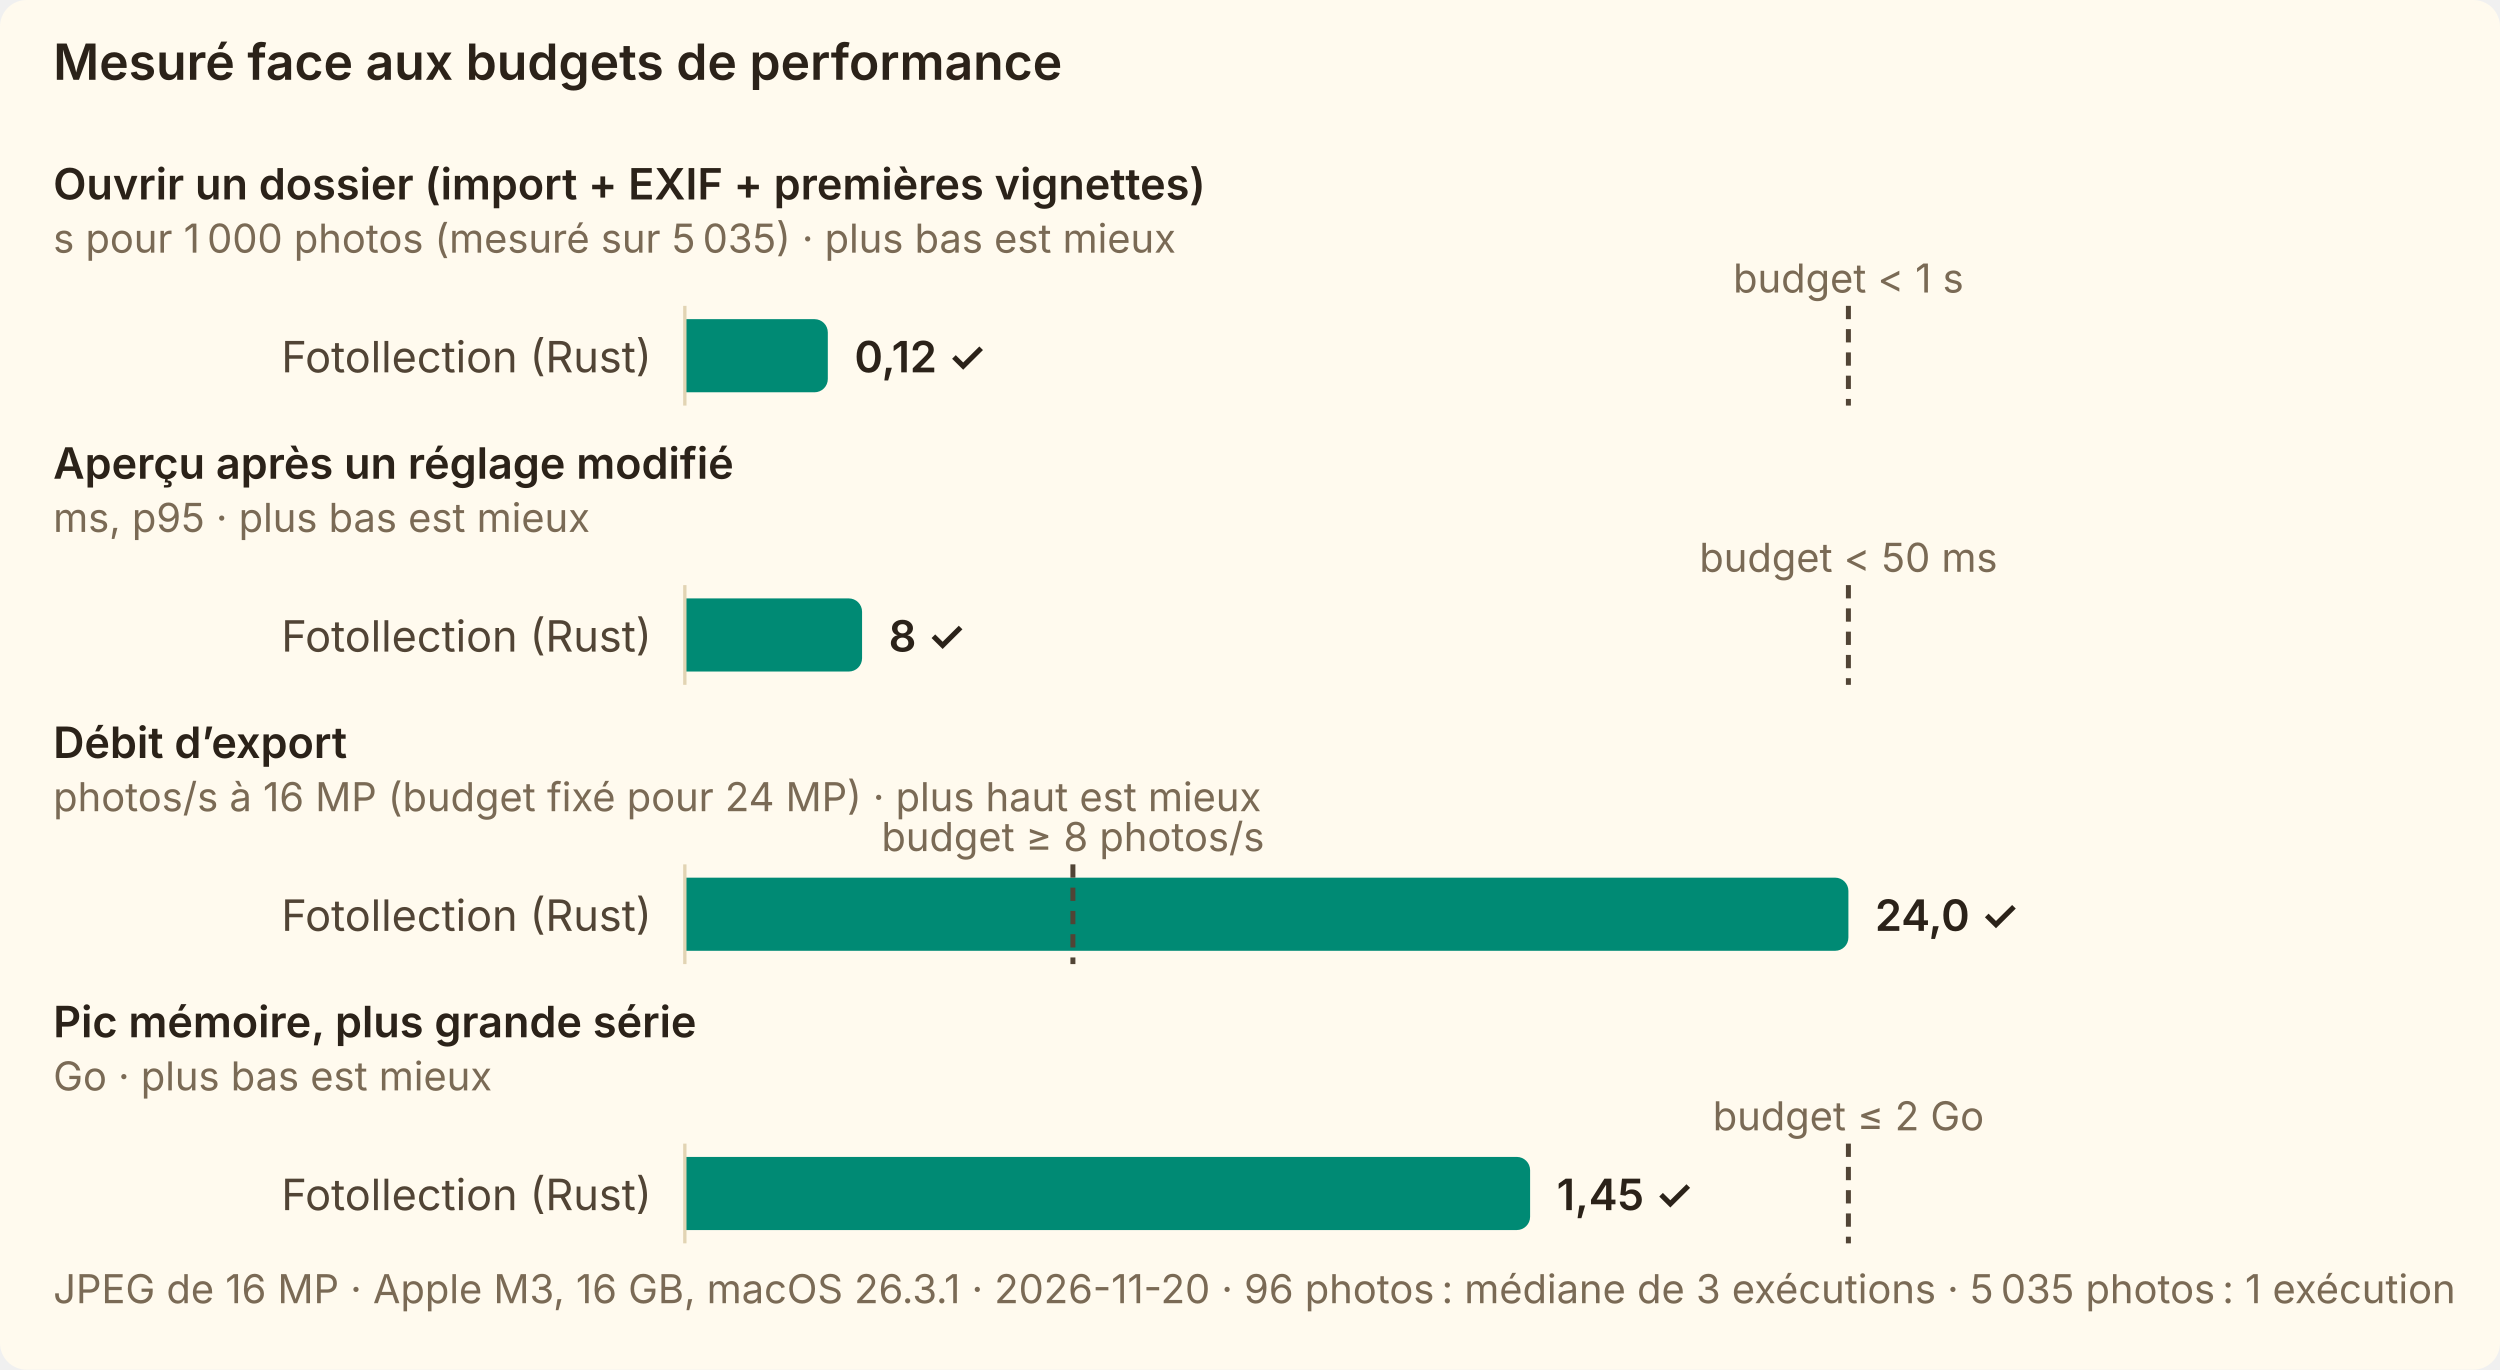
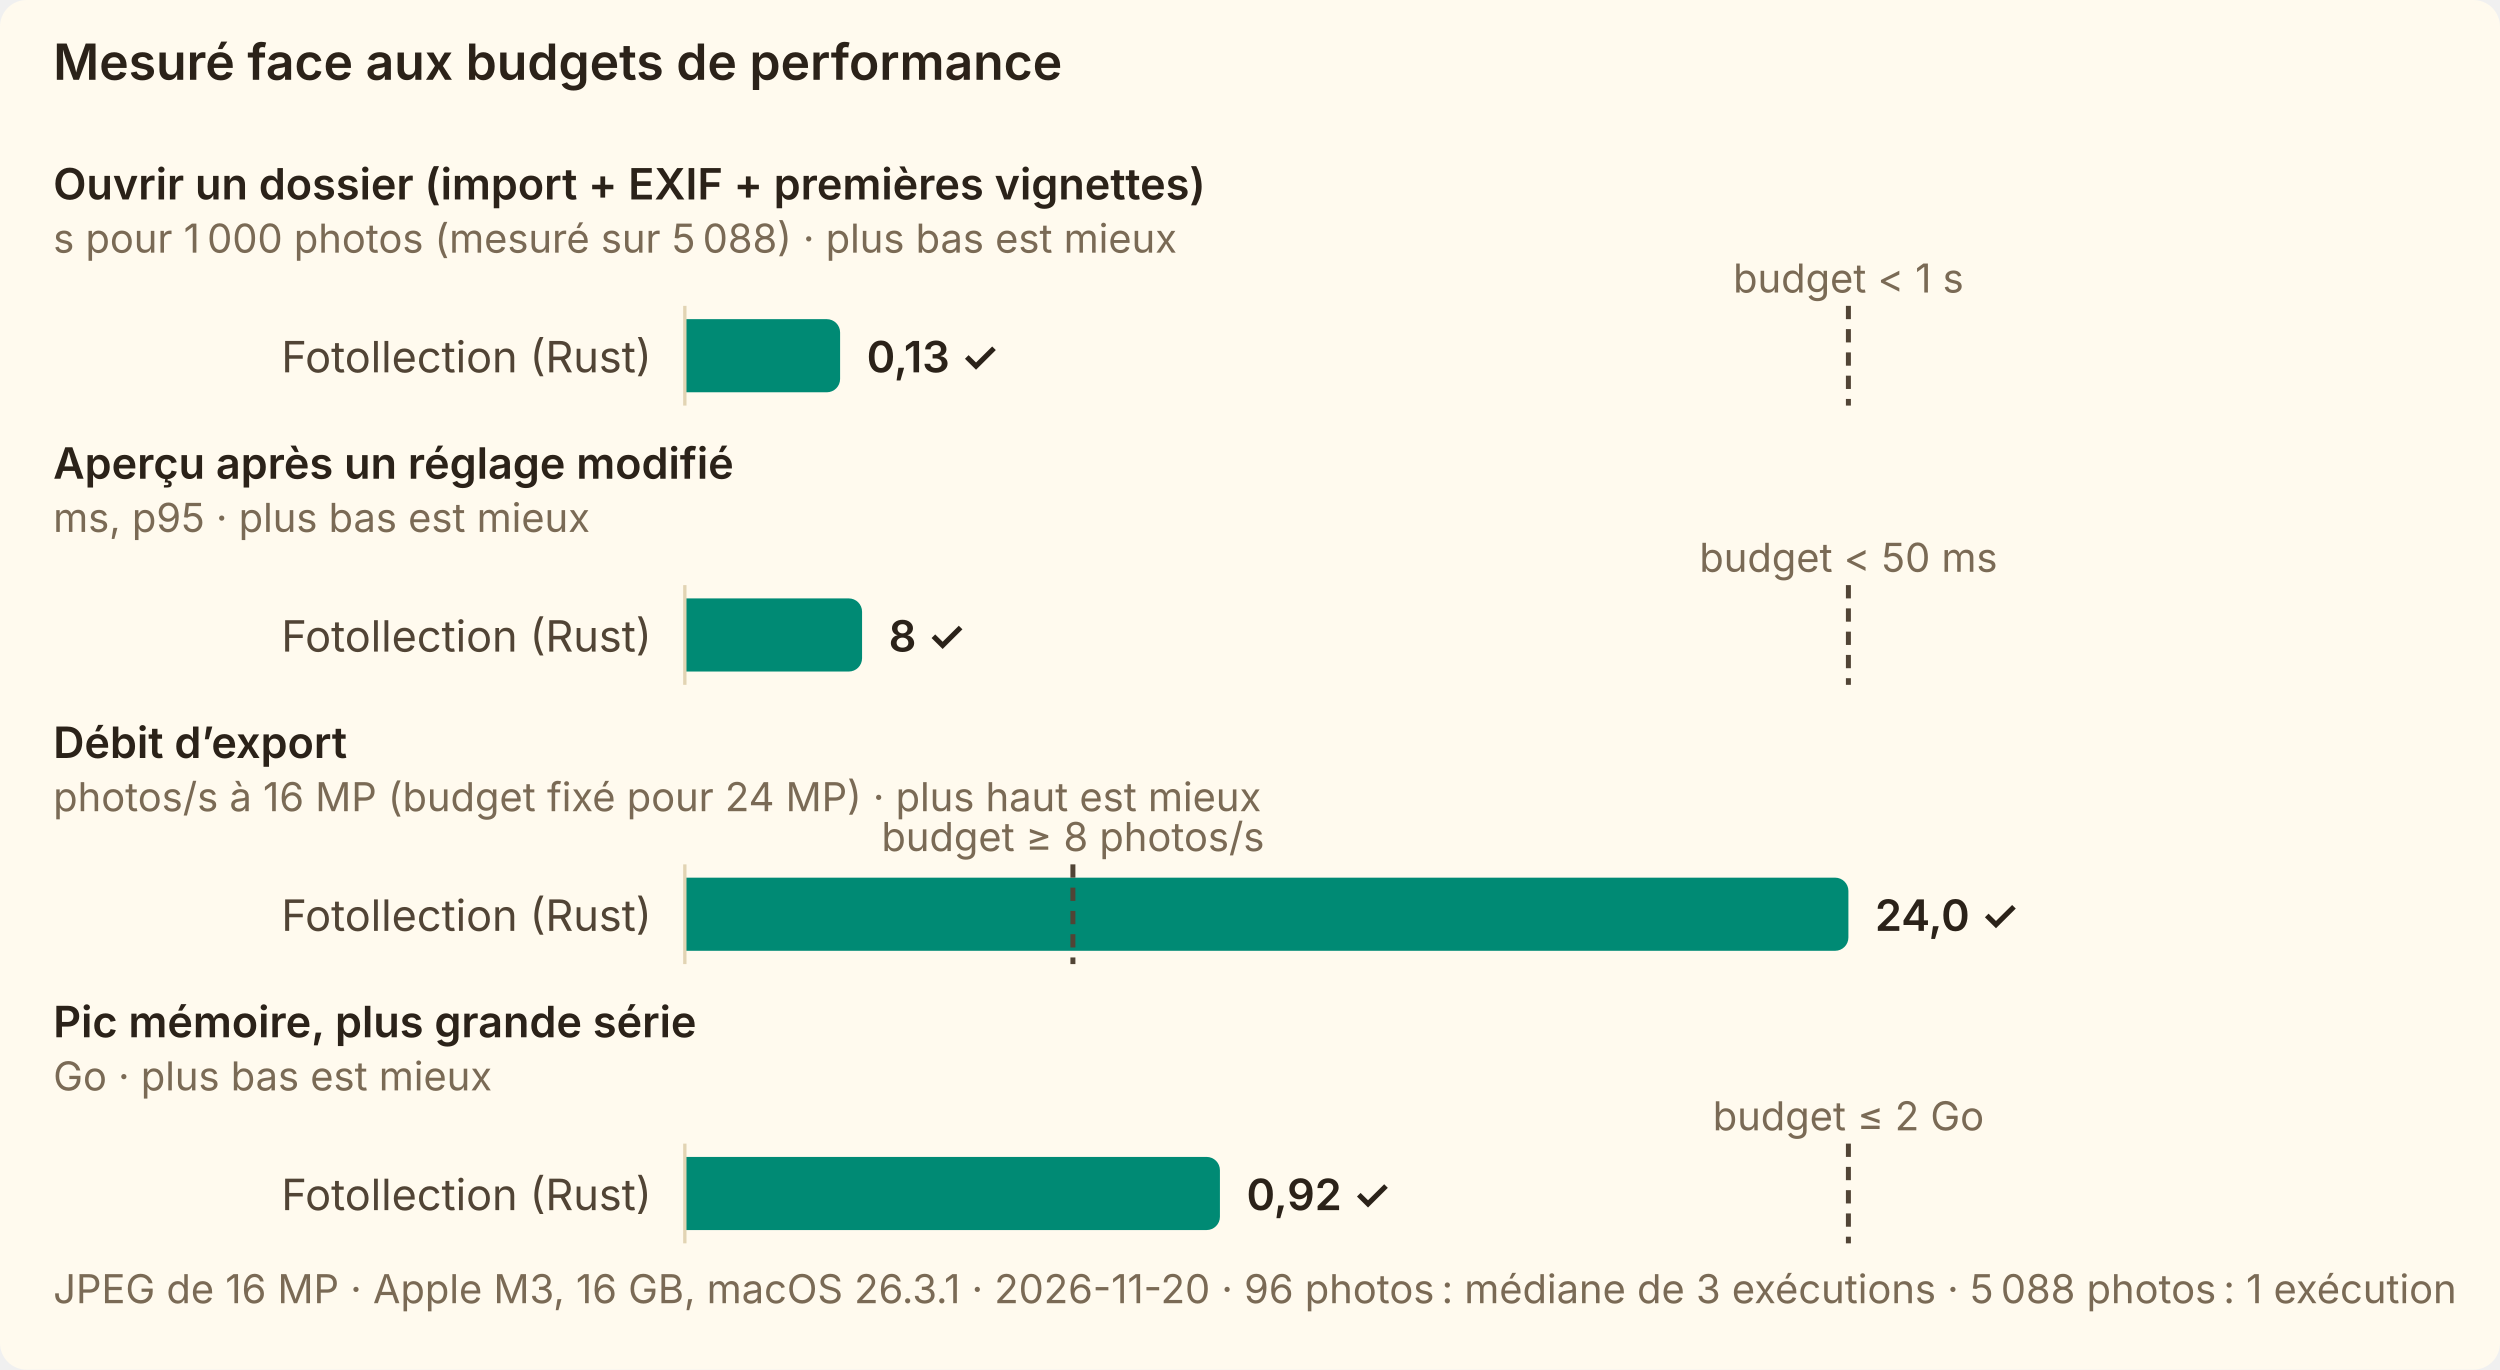
<svg xmlns="http://www.w3.org/2000/svg" viewBox="-16 -16 752 412" width="752" height="412" role="img" aria-labelledby="t d">
  <style>
  .bg{fill:#fffaee} .t1{fill:#2b2219;font:600 13px system-ui,-apple-system,Segoe UI,sans-serif}
  .t2{fill:#514435;font:13px system-ui,-apple-system,Segoe UI,sans-serif}
  .t3{fill:#7a6a55;font:12px system-ui,-apple-system,Segoe UI,sans-serif}
  .h{font-size:15px} .num{font-variant-numeric:tabular-nums} .axis{stroke:#e2d4b3;stroke-width:1}
  .ref{stroke:#514435;stroke-width:1.5;stroke-dasharray:4 3} .refw{stroke:#b5652a;stroke-width:1.5;stroke-dasharray:4 3}
  .s1{fill:#008a74} .old{fill-opacity:.45} .s2{fill:#b5652a} .s3{fill:#1baf7a} .s4{fill:#eda100} .s5{fill:#e87ba4} .gap{stroke:#fffaee;stroke-width:2}
  .in{fill:#fff} .ln{fill:none;stroke:#008a74;stroke-width:2;stroke-linejoin:round} .band{fill:#e2d4b3;fill-opacity:.35}
  @media (prefers-color-scheme: dark){
    .bg{fill:#262019} .t1{fill:#f3ead6} .t2{fill:#d8cab0} .t3{fill:#a8977c} .axis{stroke:#3b3127}
    .ref{stroke:#d8cab0} .refw{stroke:#cc7f3e}
    .s1{fill:#21a593} .s2{fill:#cc7f3e} .s3{fill:#199e70} .s4{fill:#c98500} .s5{fill:#d55181} .gap{stroke:#262019}
    .ln{stroke:#21a593} .band{fill:#3b3127}
  }
</style>
  <rect class="bg" x="-16" y="-16" width="752" height="412" rx="8" />
  <text class="t1 h" x="0" y="8">Mesuré face aux budgets de performance</text>
  <text class="t1" x="0" y="44">Ouvrir un dossier (import + EXIF + premières vignettes)</text>
-   <text class="t3" x="0" y="60">s pour 1 000 photos (mesuré sur 5 035) · plus bas est mieux</text>
+   <text class="t3" x="0" y="60">s pour 1 000 photos (mesuré sur 5 088) · plus bas est mieux</text>
  <text class="t2" x="180" y="96" text-anchor="end">Fotollection (Rust)</text>
-   <path class="s1" d="M190 80h39.007a4 4 0 0 1 4 4v14a4 4 0 0 1 -4 4h-39.007z" />
-   <text class="t1 num" x="241.007" y="96">0,12 ✓</text>
+   <path class="s1" d="M190 80h42.701a4 4 0 0 1 4 4v14a4 4 0 0 1 -4 4h-42.701z" />
+   <text class="t1 num" x="244.701" y="96">0,13 ✓</text>
  <line class="axis" x1="190" x2="190" y1="76" y2="106" />
  <line class="ref" x1="540" x2="540" y1="76" y2="106" />
  <text class="t3" x="540" y="72" text-anchor="middle">budget &lt; 1 s</text>
  <text class="t1" x="0" y="128">Aperçu après un réglage modifié</text>
  <text class="t3" x="0" y="144">ms, p95 · plus bas est mieux</text>
  <text class="t2" x="180" y="180" text-anchor="end">Fotollection (Rust)</text>
  <path class="s1" d="M190 164h49.309a4 4 0 0 1 4 4v14a4 4 0 0 1 -4 4h-49.309z" />
  <text class="t1 num" x="251.309" y="180">8 ✓</text>
  <line class="axis" x1="190" x2="190" y1="160" y2="190" />
  <line class="ref" x1="540" x2="540" y1="160" y2="190" />
  <text class="t3" x="540" y="156" text-anchor="middle">budget &lt; 50 ms</text>
  <text class="t1" x="0" y="212">Débit d’export</text>
  <text class="t3" x="0" y="228">photos/s à 16 MP (budget fixé pour 24 MP) · plus haut est mieux</text>
  <text class="t2" x="180" y="264" text-anchor="end">Fotollection (Rust)</text>
  <path class="s1" d="M190 248h346a4 4 0 0 1 4 4v14a4 4 0 0 1 -4 4h-346z" />
  <text class="t1 num" x="548" y="264">24,0 ✓</text>
  <line class="axis" x1="190" x2="190" y1="244" y2="274" />
  <line class="ref" x1="306.73" x2="306.73" y1="244" y2="274" />
  <text class="t3" x="306.73" y="240" text-anchor="middle">budget ≥ 8 photos/s</text>
  <text class="t1" x="0" y="296">Pic mémoire, plus grande série</text>
  <text class="t3" x="0" y="312">Go · plus bas est mieux</text>
  <text class="t2" x="180" y="348" text-anchor="end">Fotollection (Rust)</text>
-   <path class="s1" d="M190 332h250.255a4 4 0 0 1 4 4v14a4 4 0 0 1 -4 4h-250.255z" />
-   <text class="t1 num" x="452.255" y="348">1,45 ✓</text>
+   <path class="s1" d="M190 332h156.953a4 4 0 0 1 4 4v14a4 4 0 0 1 -4 4h-156.953z" />
+   <text class="t1 num" x="358.953" y="348">0,92 ✓</text>
  <line class="axis" x1="190" x2="190" y1="328" y2="358" />
  <line class="ref" x1="540" x2="540" y1="328" y2="358" />
  <text class="t3" x="540" y="324" text-anchor="middle">budget ≤ 2 Go</text>
-   <text class="t3" x="0" y="376">JPEG de 16 MP · Apple M3, 16 GB, macOS 26.3.1 · 2026-11-20 · 96 photos : médiane de 3 exécutions · 5 035 photos : 1 exécution</text>
+   <text class="t3" x="0" y="376">JPEG de 16 MP · Apple M3, 16 GB, macOS 26.3.1 · 2026-11-20 · 96 photos : médiane de 3 exécutions · 5 088 photos : 1 exécution</text>
</svg>
